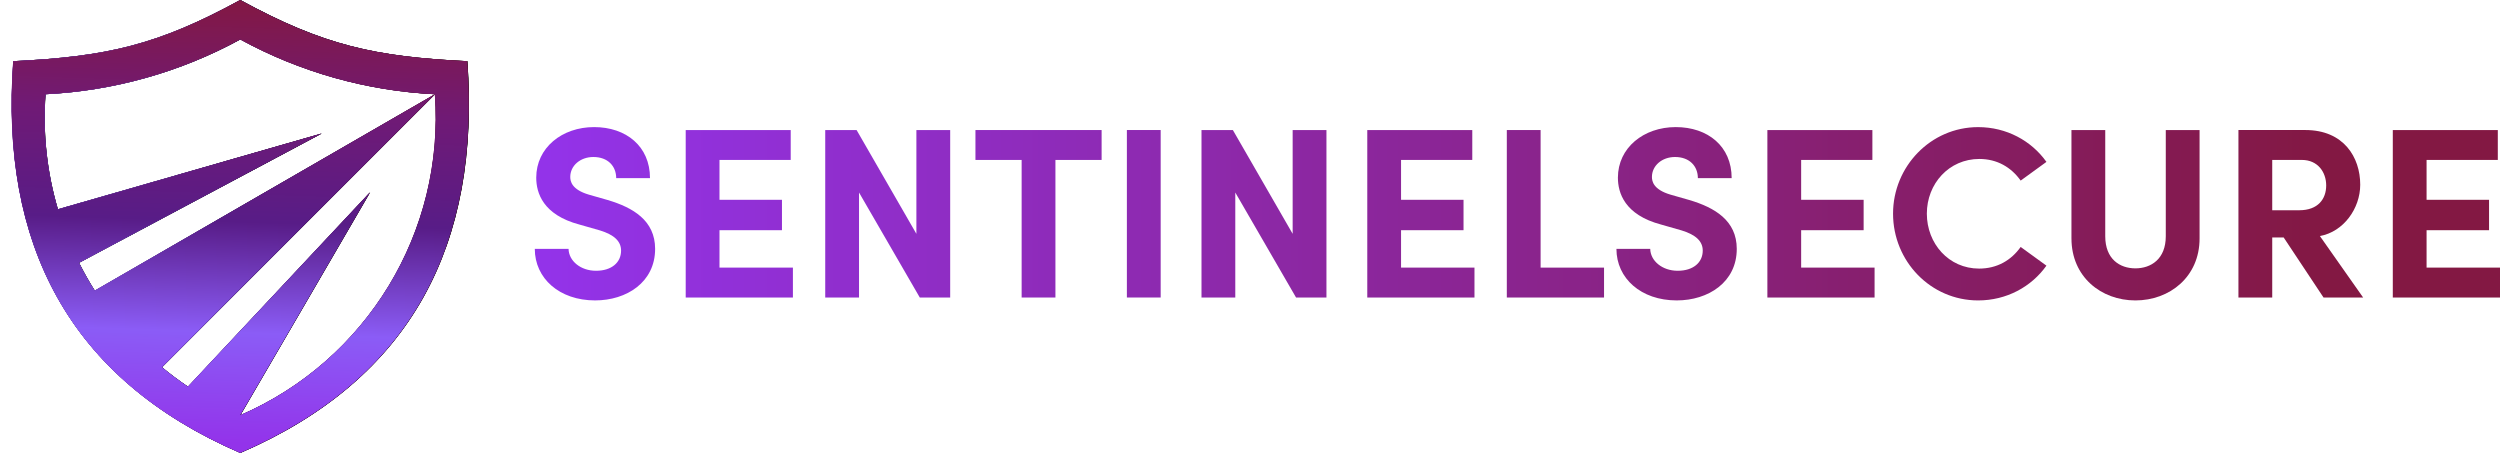
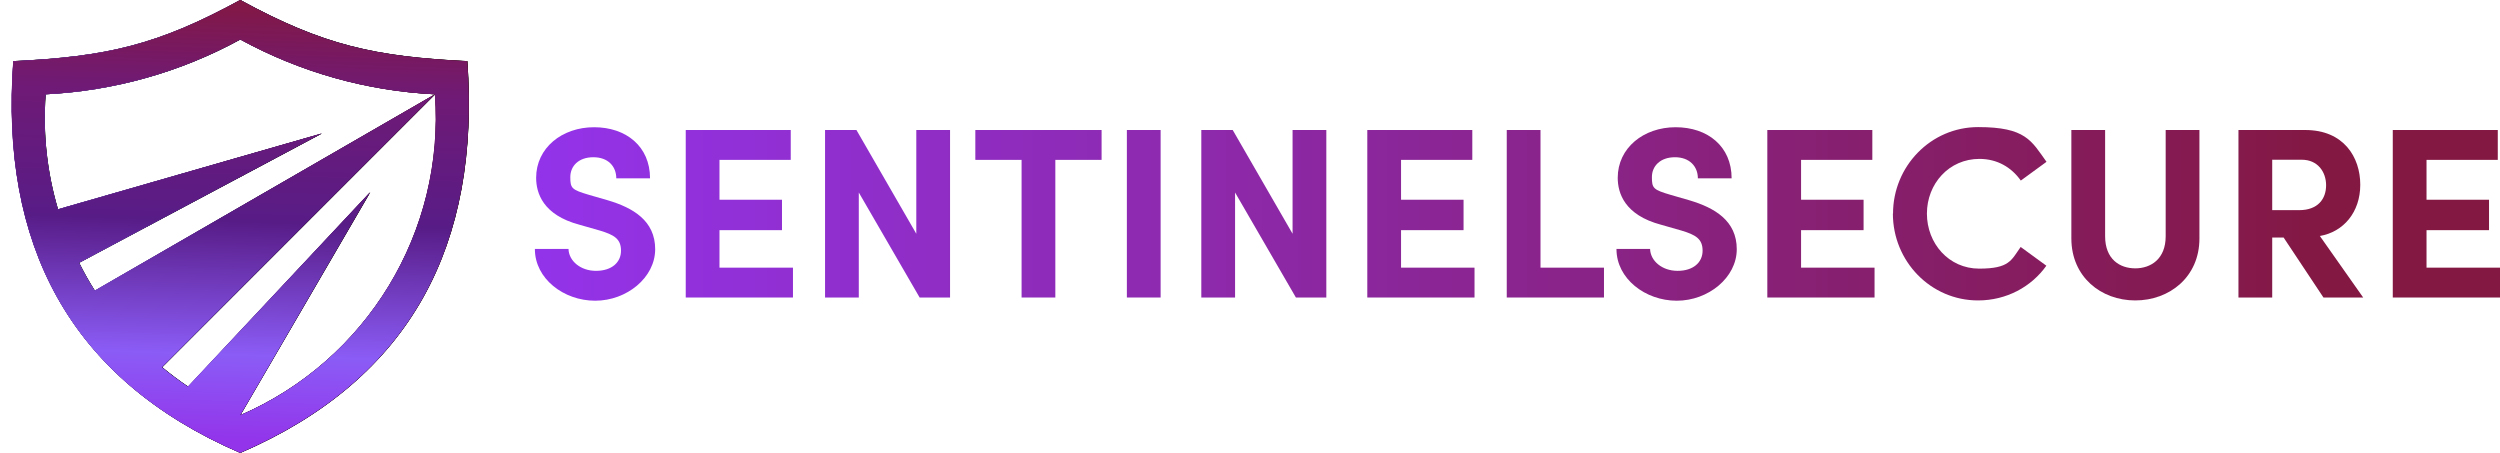
- <svg xmlns="http://www.w3.org/2000/svg" xmlns:xlink="http://www.w3.org/1999/xlink" id="Layer_1" data-name="Layer 1" viewBox="0 0 1799.86 326.1">
+ <svg xmlns="http://www.w3.org/2000/svg" xmlns:xlink="http://www.w3.org/1999/xlink" id="a" data-name="Layer 1" viewBox="0 0 1799.9 326.1">
  <defs>
-     <style>
-       .cls-1 {
-         fill: url(#New_Gradient_Swatch_1-2);
-       }
- 
-       .cls-2 {
-         fill: url(#linear-gradient);
-       }
- 
-       .cls-3 {
-         clip-path: url(#clippath-1);
-       }
- 
-       .cls-4 {
-         clip-rule: evenodd;
-       }
- 
-       .cls-4, .cls-5 {
-         fill: url(#New_Gradient_Swatch_1);
-       }
- 
-       .cls-5 {
-         fill-rule: evenodd;
-       }
- 
-       .cls-6 {
-         clip-path: url(#clippath);
-       }
-     </style>
-     <clipPath id="clippath">
-       <path d="M336.5,44.04c-66.94-3.27-103.7-11.41-163.46-44.04C113.28,32.64,76.53,40.77,9.58,44.04.11,175.2,49.22,272.56,173.04,326.1c123.82-53.54,172.93-150.9,163.46-282.05M173.04,28.36c43.16,23.57,91.1,37.07,140.22,39.47L68.25,209.29c-4.1-6.5-7.88-13.2-11.33-20.08l174.77-93.12-189.97,54.59c-7.77-26.34-10.96-54.33-8.9-82.84,49.12-2.4,97.06-15.89,140.22-39.47ZM313.26,67.83c7.16,99.03-49.09,191.75-140.22,231.15l93.45-160.52-131.12,139.95c-6.5-4.37-12.74-9.04-18.71-13.99l196.59-196.59Z" />
+     <clipPath id="b">
+       <path d="M336.5,44c-66.9-3.3-103.7-11.4-163.5-44C113.3,32.6,76.5,40.8,9.6,44,.1,175.2,49.2,272.6,173,326.1c123.8-53.5,172.9-150.9,163.5-282.1M173,28.4c43.2,23.6,91.1,37.1,140.2,39.5L68.3,209.3c-4.1-6.5-7.9-13.2-11.3-20.1l174.8-93.1-190,54.6c-7.8-26.3-11-54.3-8.9-82.8,49.1-2.4,97.1-15.9,140.2-39.5ZM313.3,67.8c7.2,99-49.1,191.7-140.2,231.1l93.5-160.5-131.1,140c-6.5-4.4-12.7-9-18.7-14l196.6-196.6Z" />
    </clipPath>
-     <linearGradient id="linear-gradient" x1="385" y1="153.91" x2="1674.31" y2="153.91" gradientUnits="userSpaceOnUse">
+     <linearGradient id="c" x1="385" y1="153.9" x2="1674.3" y2="153.9" gradientUnits="userSpaceOnUse">
      <stop offset="0" stop-color="#9333ea" />
      <stop offset="1" stop-color="#831843" />
    </linearGradient>
-     <linearGradient id="New_Gradient_Swatch_1" data-name="New Gradient Swatch 1" x1="8.33" y1="163.05" x2="337.44" y2="163.05" gradientUnits="userSpaceOnUse">
+     <linearGradient id="d" data-name="New Gradient Swatch 1" x1="8.3" y1="163" x2="337.4" y2="163" gradientUnits="userSpaceOnUse">
      <stop offset="0" stop-color="#9333ea" />
-       <stop offset=".25" stop-color="#8b5cf6" />
+       <stop offset=".2" stop-color="#8b5cf6" />
      <stop offset=".5" stop-color="#581c87" />
-       <stop offset=".75" stop-color="#701a75" />
+       <stop offset=".8" stop-color="#701a75" />
      <stop offset="1" stop-color="#831843" />
    </linearGradient>
-     <clipPath id="clippath-1">
-       <path class="cls-4" d="M336.3,44.07C269.37,40.8,232.63,32.67,172.88.04,113.14,32.67,76.4,40.8,9.47,44.07,0,175.19,49.09,272.52,172.88,326.05c123.79-53.53,172.88-150.86,163.41-281.97M172.88,28.4c43.15,23.57,91.07,37.06,140.18,39.46L68.13,209.27c-4.1-6.5-7.88-13.2-11.33-20.07l174.72-93.1-189.92,54.57c-7.77-26.33-10.96-54.31-8.9-82.81,49.11-2.4,97.03-15.89,140.18-39.46ZM313.06,67.85c7.15,99-49.08,191.69-140.18,231.09l93.43-160.48-131.08,139.91c-6.49-4.37-12.73-9.04-18.7-13.99l196.54-196.54Z" />
+     <clipPath id="e">
+       <path d="M336.3,44.1C269.4,40.8,232.6,32.7,172.9,0,113.1,32.7,76.4,40.8,9.5,44.1,0,175.2,49.1,272.5,172.9,326c123.8-53.5,172.9-150.9,163.4-282M172.9,28.4c43.1,23.6,91.1,37.1,140.2,39.5L68.1,209.3c-4.1-6.5-7.9-13.2-11.3-20.1l174.7-93.1-189.9,54.6c-7.8-26.3-11-54.3-8.9-82.8,49.1-2.4,97-15.9,140.2-39.5ZM313.1,67.9c7.2,99-49.1,191.7-140.2,231.1l93.4-160.5-131.1,139.9c-6.5-4.4-12.7-9-18.7-14l196.5-196.5Z" clip-rule="evenodd" fill="url(#d)" />
    </clipPath>
-     <linearGradient id="New_Gradient_Swatch_1-2" data-name="New Gradient Swatch 1" x1="167.88" y1="319.18" x2="178.1" y2=".2" xlink:href="#New_Gradient_Swatch_1" />
+     <linearGradient id="f" data-name="New Gradient Swatch 1" x1="167.9" y1="319.2" x2="178.1" y2=".2" xlink:href="#d" />
  </defs>
  <g>
-     <path d="M336.5,44.04c-66.94-3.27-103.7-11.41-163.46-44.04C113.28,32.64,76.53,40.77,9.58,44.04.11,175.2,49.22,272.56,173.04,326.1c123.82-53.54,172.93-150.9,163.46-282.05M173.04,28.36c43.16,23.57,91.1,37.07,140.22,39.47L68.25,209.29c-4.1-6.5-7.88-13.2-11.33-20.08l174.77-93.12-189.97,54.59c-7.77-26.34-10.96-54.33-8.9-82.84,49.12-2.4,97.06-15.89,140.22-39.47ZM313.26,67.83c7.16,99.03-49.09,191.75-140.22,231.15l93.45-160.52-131.12,139.95c-6.5-4.37-12.74-9.04-18.71-13.99l196.59-196.59Z" />
-     <g class="cls-6">
-       <rect x=".11" width="345.87" height="326.1" />
+     <path d="M336.5,44c-66.9-3.3-103.7-11.4-163.5-44C113.3,32.6,76.5,40.8,9.6,44,.1,175.2,49.2,272.6,173,326.1c123.8-53.5,172.9-150.9,163.5-282.1M173,28.4c43.2,23.6,91.1,37.1,140.2,39.5L68.3,209.3c-4.1-6.5-7.9-13.2-11.3-20.1l174.8-93.1-190,54.6c-7.8-26.3-11-54.3-8.9-82.8,49.1-2.4,97.1-15.9,140.2-39.5ZM313.3,67.8c7.2,99-49.1,191.7-140.2,231.1l93.5-160.5-131.1,140c-6.5-4.4-12.7-9-18.7-14l196.6-196.6Z" />
+     <g clip-path="url(#b)">
+       <rect x=".1" width="345.9" height="326.1" />
    </g>
  </g>
  <g>
-     <path class="cls-2" d="M385,179.19h24.33c.17,8.58,8.58,15.75,19.78,15.75s18.03-5.95,18.03-14.53c0-6.65-4.9-11.38-15.23-14.53l-14.7-4.2c-26.43-7-31.15-22.93-31.15-33.78,0-21.53,18.55-36.4,41.65-36.4s40.25,13.83,40.25,36.75h-24.33c0-8.58-5.95-15.22-16.45-15.22-9.45,0-16.62,6.3-16.62,14.35,0,2.98.88,9.1,13.48,12.78l13.48,3.85c18.2,5.42,34.13,14.7,34.13,35.17,0,23.98-20.48,37.1-43.23,37.1-25.73,0-43.4-15.92-43.4-37.1Z" />
-     <path class="cls-2" d="M518,192.67h52.85v21.53h-77.18v-120.58h75.6v21.53h-51.28v28.7h44.98v21.88h-44.98v26.95Z" />
-     <path class="cls-2" d="M659.75,93.62h24.33v120.58h-21.88l-43.75-75.6v75.6h-24.33v-120.58h22.58l43.05,74.73v-74.73Z" />
-     <path class="cls-2" d="M793.1,93.62v21.53h-33.25v99.05h-24.33v-99.05h-33.25v-21.53h90.83Z" />
-     <path class="cls-2" d="M811.29,214.19v-120.58h24.33v120.58h-24.33Z" />
-     <path class="cls-2" d="M930.64,93.62h24.33v120.58h-21.88l-43.75-75.6v75.6h-24.33v-120.58h22.58l43.05,74.73v-74.73Z" />
-     <path class="cls-2" d="M1008.69,192.67h52.85v21.53h-77.18v-120.58h75.6v21.53h-51.28v28.7h44.98v21.88h-44.98v26.95Z" />
-     <path class="cls-2" d="M1109.14,192.67h45.68v21.53h-70v-120.58h24.33v99.05Z" />
-     <path class="cls-2" d="M1163.74,179.19h24.33c.17,8.58,8.58,15.75,19.78,15.75s18.03-5.95,18.03-14.53c0-6.65-4.9-11.38-15.23-14.53l-14.7-4.2c-26.42-7-31.15-22.93-31.15-33.78,0-21.53,18.55-36.4,41.65-36.4s40.25,13.83,40.25,36.75h-24.33c0-8.58-5.95-15.22-16.45-15.22-9.45,0-16.62,6.3-16.62,14.35,0,2.98.88,9.1,13.47,12.78l13.48,3.85c18.2,5.42,34.12,14.7,34.12,35.17,0,23.98-20.47,37.1-43.23,37.1-25.73,0-43.4-15.92-43.4-37.1Z" />
-     <path class="cls-2" d="M1296.74,192.67h52.85v21.53h-77.18v-120.58h75.6v21.53h-51.28v28.7h44.98v21.88h-44.98v26.95Z" />
-     <path class="cls-2" d="M1362.89,153.82c0-33.95,27.13-62.3,61.25-62.3,20.48,0,38.33,9.8,49.18,25.03l-18.55,13.47c-6.83-9.62-16.98-15.58-29.75-15.58-21.88,0-37.8,17.85-37.8,39.38s15.75,39.55,37.62,39.55c12.95,0,23.1-5.95,29.93-15.58l18.55,13.47c-10.85,15.23-28.7,25.03-49.18,25.03-34.12,0-61.25-28.17-61.25-62.48Z" />
-     <path class="cls-2" d="M1491.33,171.67v-78.05h24.33v76.48c0,16.45,10.5,23.1,21.7,23.1s21.88-6.65,21.88-23.1v-76.48h24.33v78.05c0,27.65-21.53,44.62-46.2,44.62s-46.03-16.97-46.03-44.62Z" />
-     <path class="cls-2" d="M1672.81,214.19l-28.7-43.23h-8.23v43.23h-24.33v-120.58h48.13c27.65,0,39.55,19.6,39.55,39.38,0,17.15-12.08,33.95-29.05,36.93l31.15,44.28h-28.53ZM1635.88,115.14v36.23h19.43c13.65,0,19.42-8.22,19.42-17.85s-6.12-18.38-17.5-18.38h-21.35Z" />
-     <path class="cls-2" d="M1747.01,192.67h52.85v21.53h-77.18v-120.58h75.6v21.53h-51.28v28.7h44.98v21.88h-44.98v26.95Z" />
+     <path d="M385,179.2h24.3c.2,8.6,8.6,15.8,19.8,15.8s18-6,18-14.5-4.9-11.4-15.2-14.5l-14.7-4.2c-26.4-7-31.2-22.9-31.2-33.8,0-21.5,18.6-36.4,41.7-36.4s40.3,13.8,40.3,36.8h-24.3c0-8.6-5.9-15.2-16.5-15.2s-16.6,6.3-16.6,14.3.9,9.1,13.5,12.8l13.5,3.9c18.2,5.4,34.1,14.7,34.1,35.2s-20.5,37.1-43.2,37.1-43.4-15.9-43.4-37.1Z" fill="url(#c)" />
+     <path d="M518,192.7h52.9v21.5h-77.2v-120.6h75.6v21.5h-51.3v28.7h45v21.9h-45v27Z" fill="url(#c)" />
+     <path d="M659.7,93.6h24.3v120.6h-21.9l-43.8-75.6v75.6h-24.3v-120.6h22.6l43.1,74.7v-74.7Z" fill="url(#c)" />
+     <path d="M793.1,93.6v21.5h-33.3v99.1h-24.3v-99.1h-33.3v-21.5h90.8Z" fill="url(#c)" />
+     <path d="M811.3,214.2v-120.6h24.3v120.6h-24.3Z" fill="url(#c)" />
+     <path d="M930.6,93.6h24.3v120.6h-21.9l-43.8-75.6v75.6h-24.3v-120.6h22.6l43.1,74.7v-74.7Z" fill="url(#c)" />
+     <path d="M1008.7,192.7h52.9v21.5h-77.2v-120.6h75.6v21.5h-51.3v28.7h45v21.9h-45v27Z" fill="url(#c)" />
+     <path d="M1109.1,192.7h45.7v21.5h-70v-120.6h24.3v99.1Z" fill="url(#c)" />
+     <path d="M1163.7,179.2h24.3c.2,8.6,8.6,15.8,19.8,15.8s18-6,18-14.5-4.9-11.4-15.2-14.5l-14.7-4.2c-26.4-7-31.2-22.9-31.2-33.8,0-21.5,18.6-36.4,41.7-36.4s40.3,13.8,40.3,36.8h-24.3c0-8.6-6-15.2-16.5-15.2s-16.6,6.3-16.6,14.3.9,9.1,13.5,12.8l13.5,3.9c18.2,5.4,34.1,14.7,34.1,35.2s-20.5,37.1-43.2,37.1-43.4-15.9-43.4-37.1Z" fill="url(#c)" />
+     <path d="M1296.7,192.7h52.9v21.5h-77.2v-120.6h75.6v21.5h-51.3v28.7h45v21.9h-45v27Z" fill="url(#c)" />
+     <path d="M1362.9,153.8c0-34,27.1-62.3,61.3-62.3s38.3,9.8,49.2,25l-18.5,13.5c-6.8-9.6-17-15.6-29.8-15.6-21.9,0-37.8,17.9-37.8,39.4s15.8,39.6,37.6,39.6,23.1-6,29.9-15.6l18.5,13.5c-10.8,15.2-28.7,25-49.2,25-34.1,0-61.3-28.2-61.3-62.5Z" fill="url(#c)" />
+     <path d="M1491.3,171.7v-78.1h24.3v76.5c0,16.5,10.5,23.1,21.7,23.1s21.9-6.7,21.9-23.1v-76.5h24.3v78.1c0,27.7-21.5,44.6-46.2,44.6s-46-17-46-44.6Z" fill="url(#c)" />
+     <path d="M1672.8,214.2l-28.7-43.2h-8.2v43.2h-24.3v-120.6h48.1c27.7,0,39.6,19.6,39.6,39.4s-12.1,34-29.1,36.9l31.2,44.3h-28.5ZM1635.9,115.1v36.2h19.4c13.6,0,19.4-8.2,19.4-17.9s-6.1-18.4-17.5-18.4h-21.4Z" fill="url(#c)" />
+     <path d="M1747,192.7h52.9v21.5h-77.2v-120.6h75.6v21.5h-51.3v28.7h45v21.9h-45v27Z" fill="url(#c)" />
  </g>
  <g>
-     <path class="cls-5" d="M336.3,44.07C269.37,40.8,232.63,32.67,172.88.04,113.14,32.67,76.4,40.8,9.47,44.07,0,175.19,49.09,272.52,172.88,326.05c123.79-53.53,172.88-150.86,163.41-281.97M172.88,28.4c43.15,23.57,91.07,37.06,140.18,39.46L68.13,209.27c-4.1-6.5-7.88-13.2-11.33-20.07l174.72-93.1-189.92,54.57c-7.77-26.33-10.96-54.31-8.9-82.81,49.11-2.4,97.03-15.89,140.18-39.46ZM313.06,67.85c7.15,99-49.08,191.69-140.18,231.09l93.43-160.48-131.08,139.91c-6.49-4.37-12.73-9.04-18.7-13.99l196.54-196.54Z" />
-     <g class="cls-3">
-       <rect class="cls-1" y=".04" width="345.77" height="326.01" />
+     <path d="M336.3,44.1C269.4,40.8,232.6,32.7,172.9,0,113.1,32.7,76.4,40.8,9.5,44.1,0,175.2,49.1,272.5,172.9,326c123.8-53.5,172.9-150.9,163.4-282M172.9,28.4c43.1,23.6,91.1,37.1,140.2,39.5L68.1,209.3c-4.1-6.5-7.9-13.2-11.3-20.1l174.7-93.1-189.9,54.6c-7.8-26.3-11-54.3-8.9-82.8,49.1-2.4,97-15.9,140.2-39.5ZM313.1,67.9c7.2,99-49.1,191.7-140.2,231.1l93.4-160.5-131.1,139.9c-6.5-4.4-12.7-9-18.7-14l196.5-196.5Z" fill="url(#d)" fill-rule="evenodd" />
+     <g clip-path="url(#e)">
+       <rect y="0" width="345.8" height="326" fill="url(#f)" />
    </g>
  </g>
</svg>
